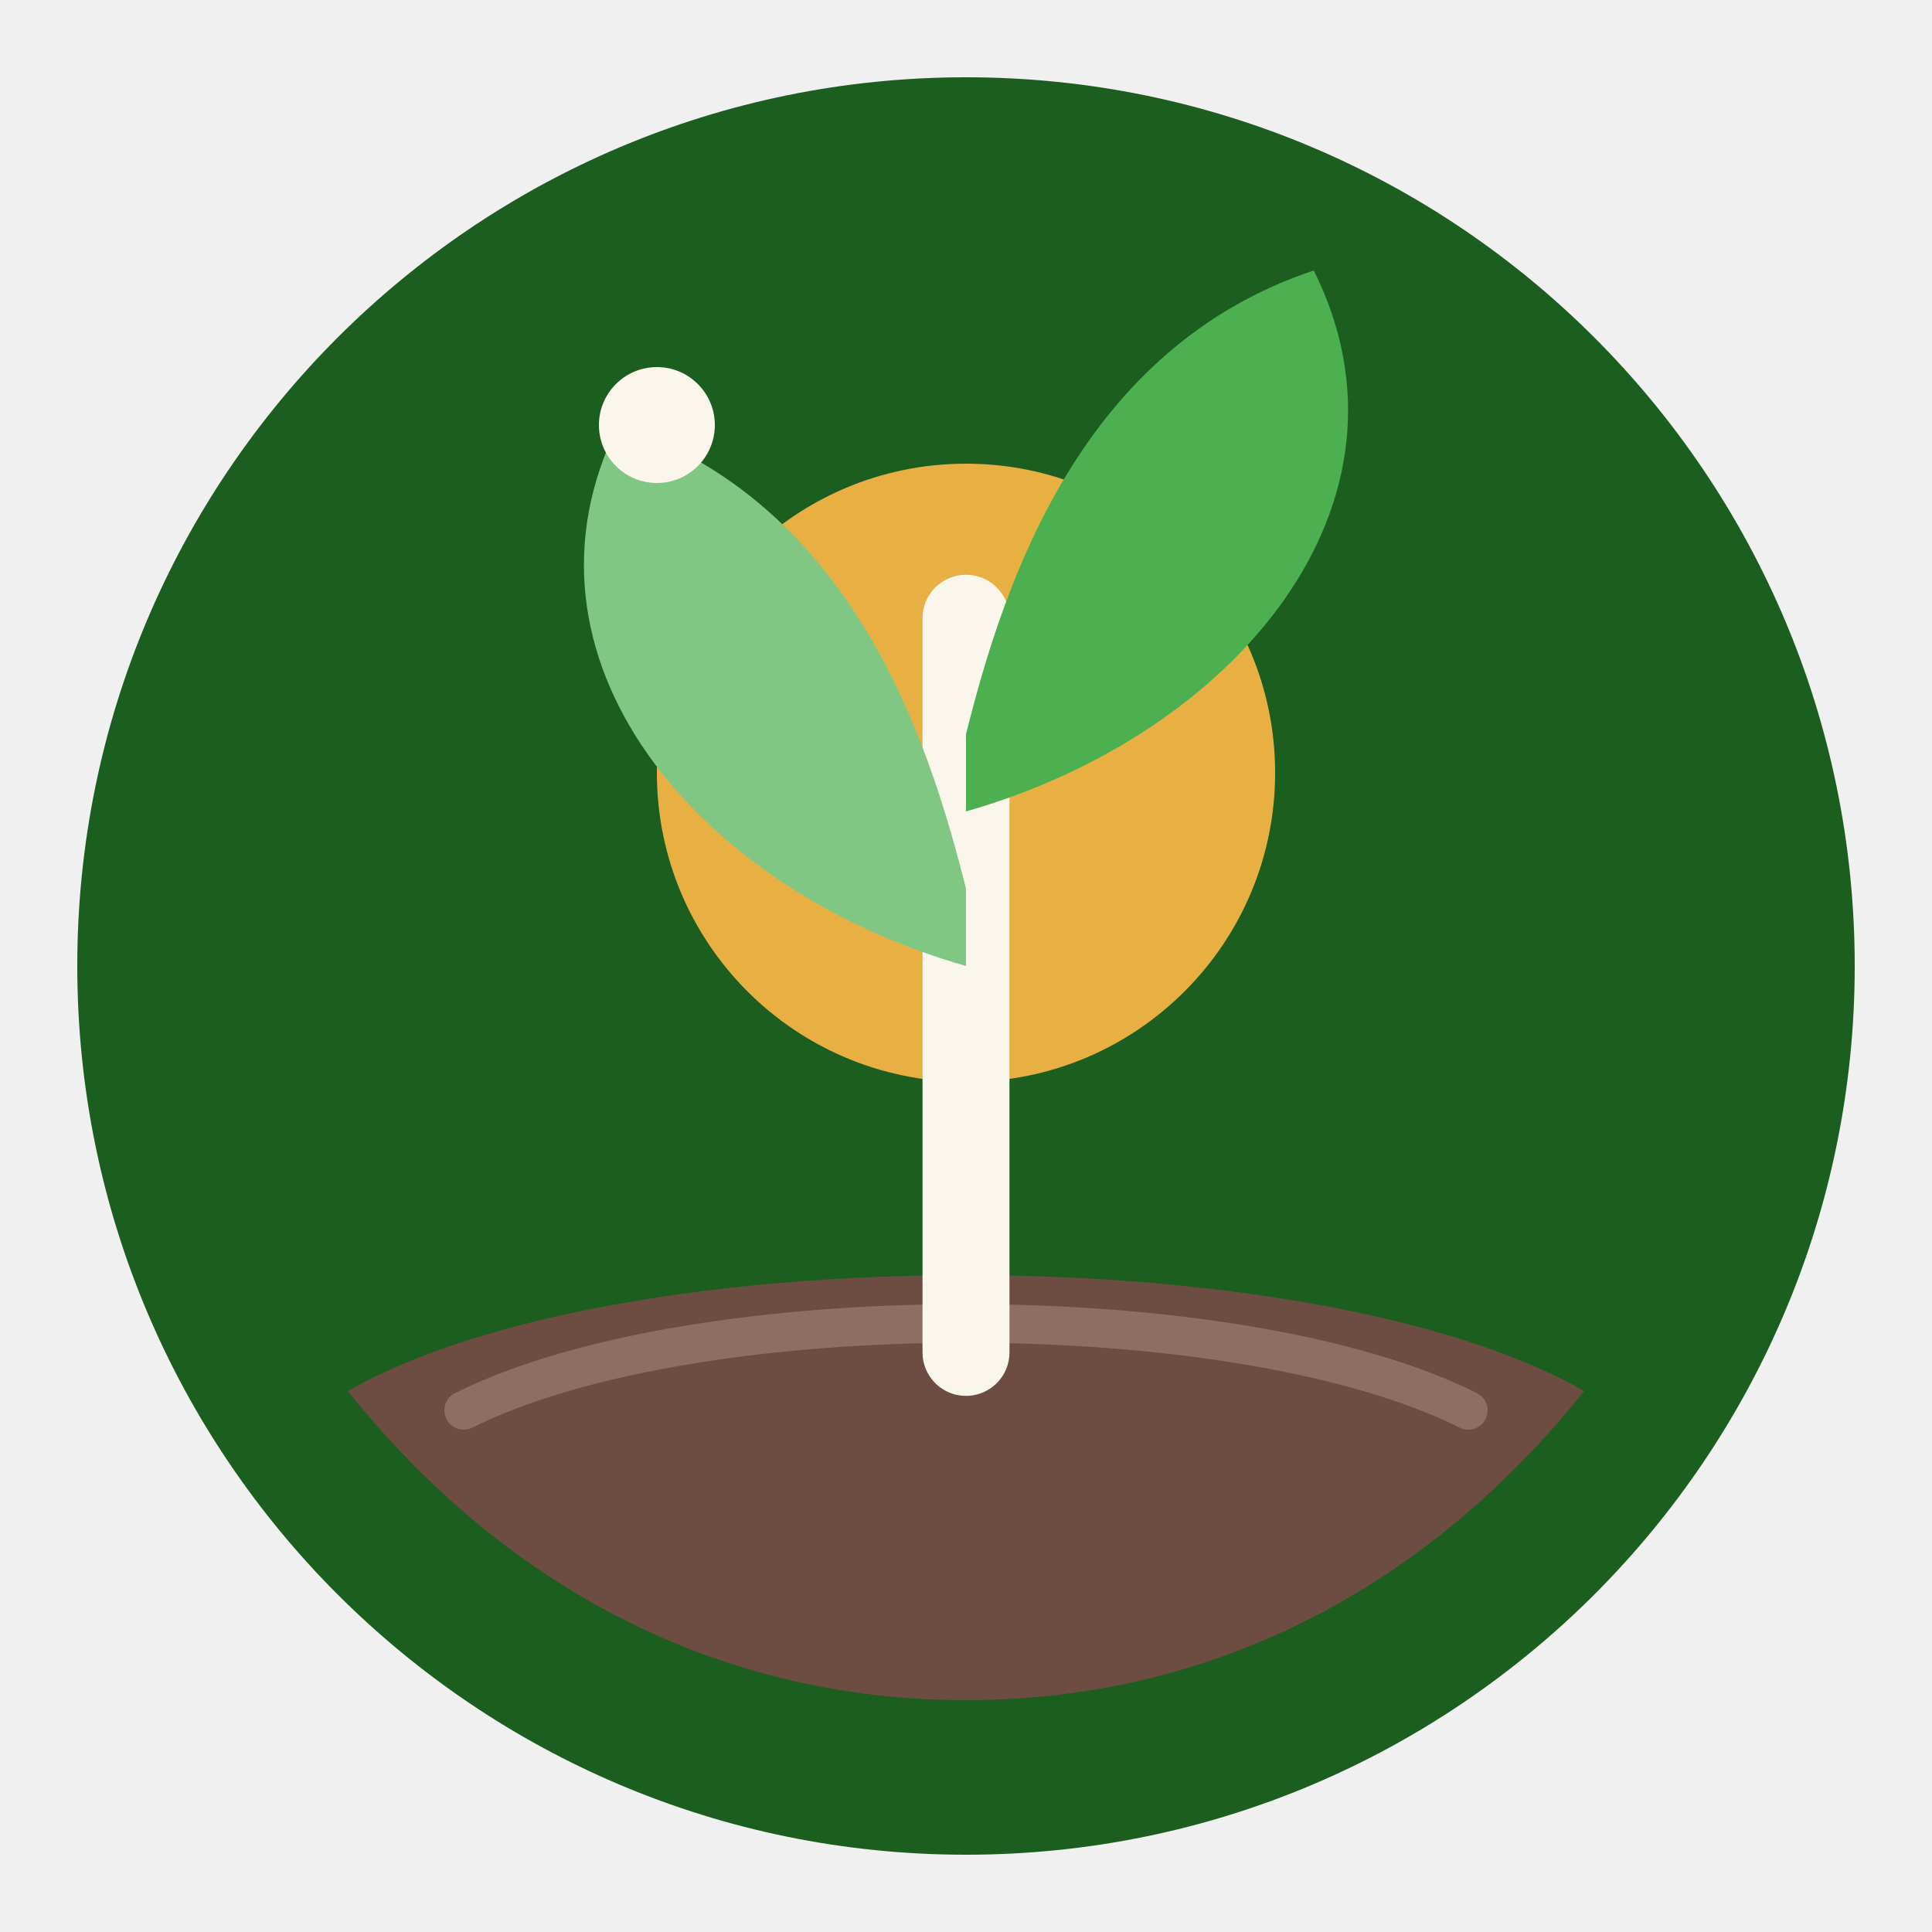
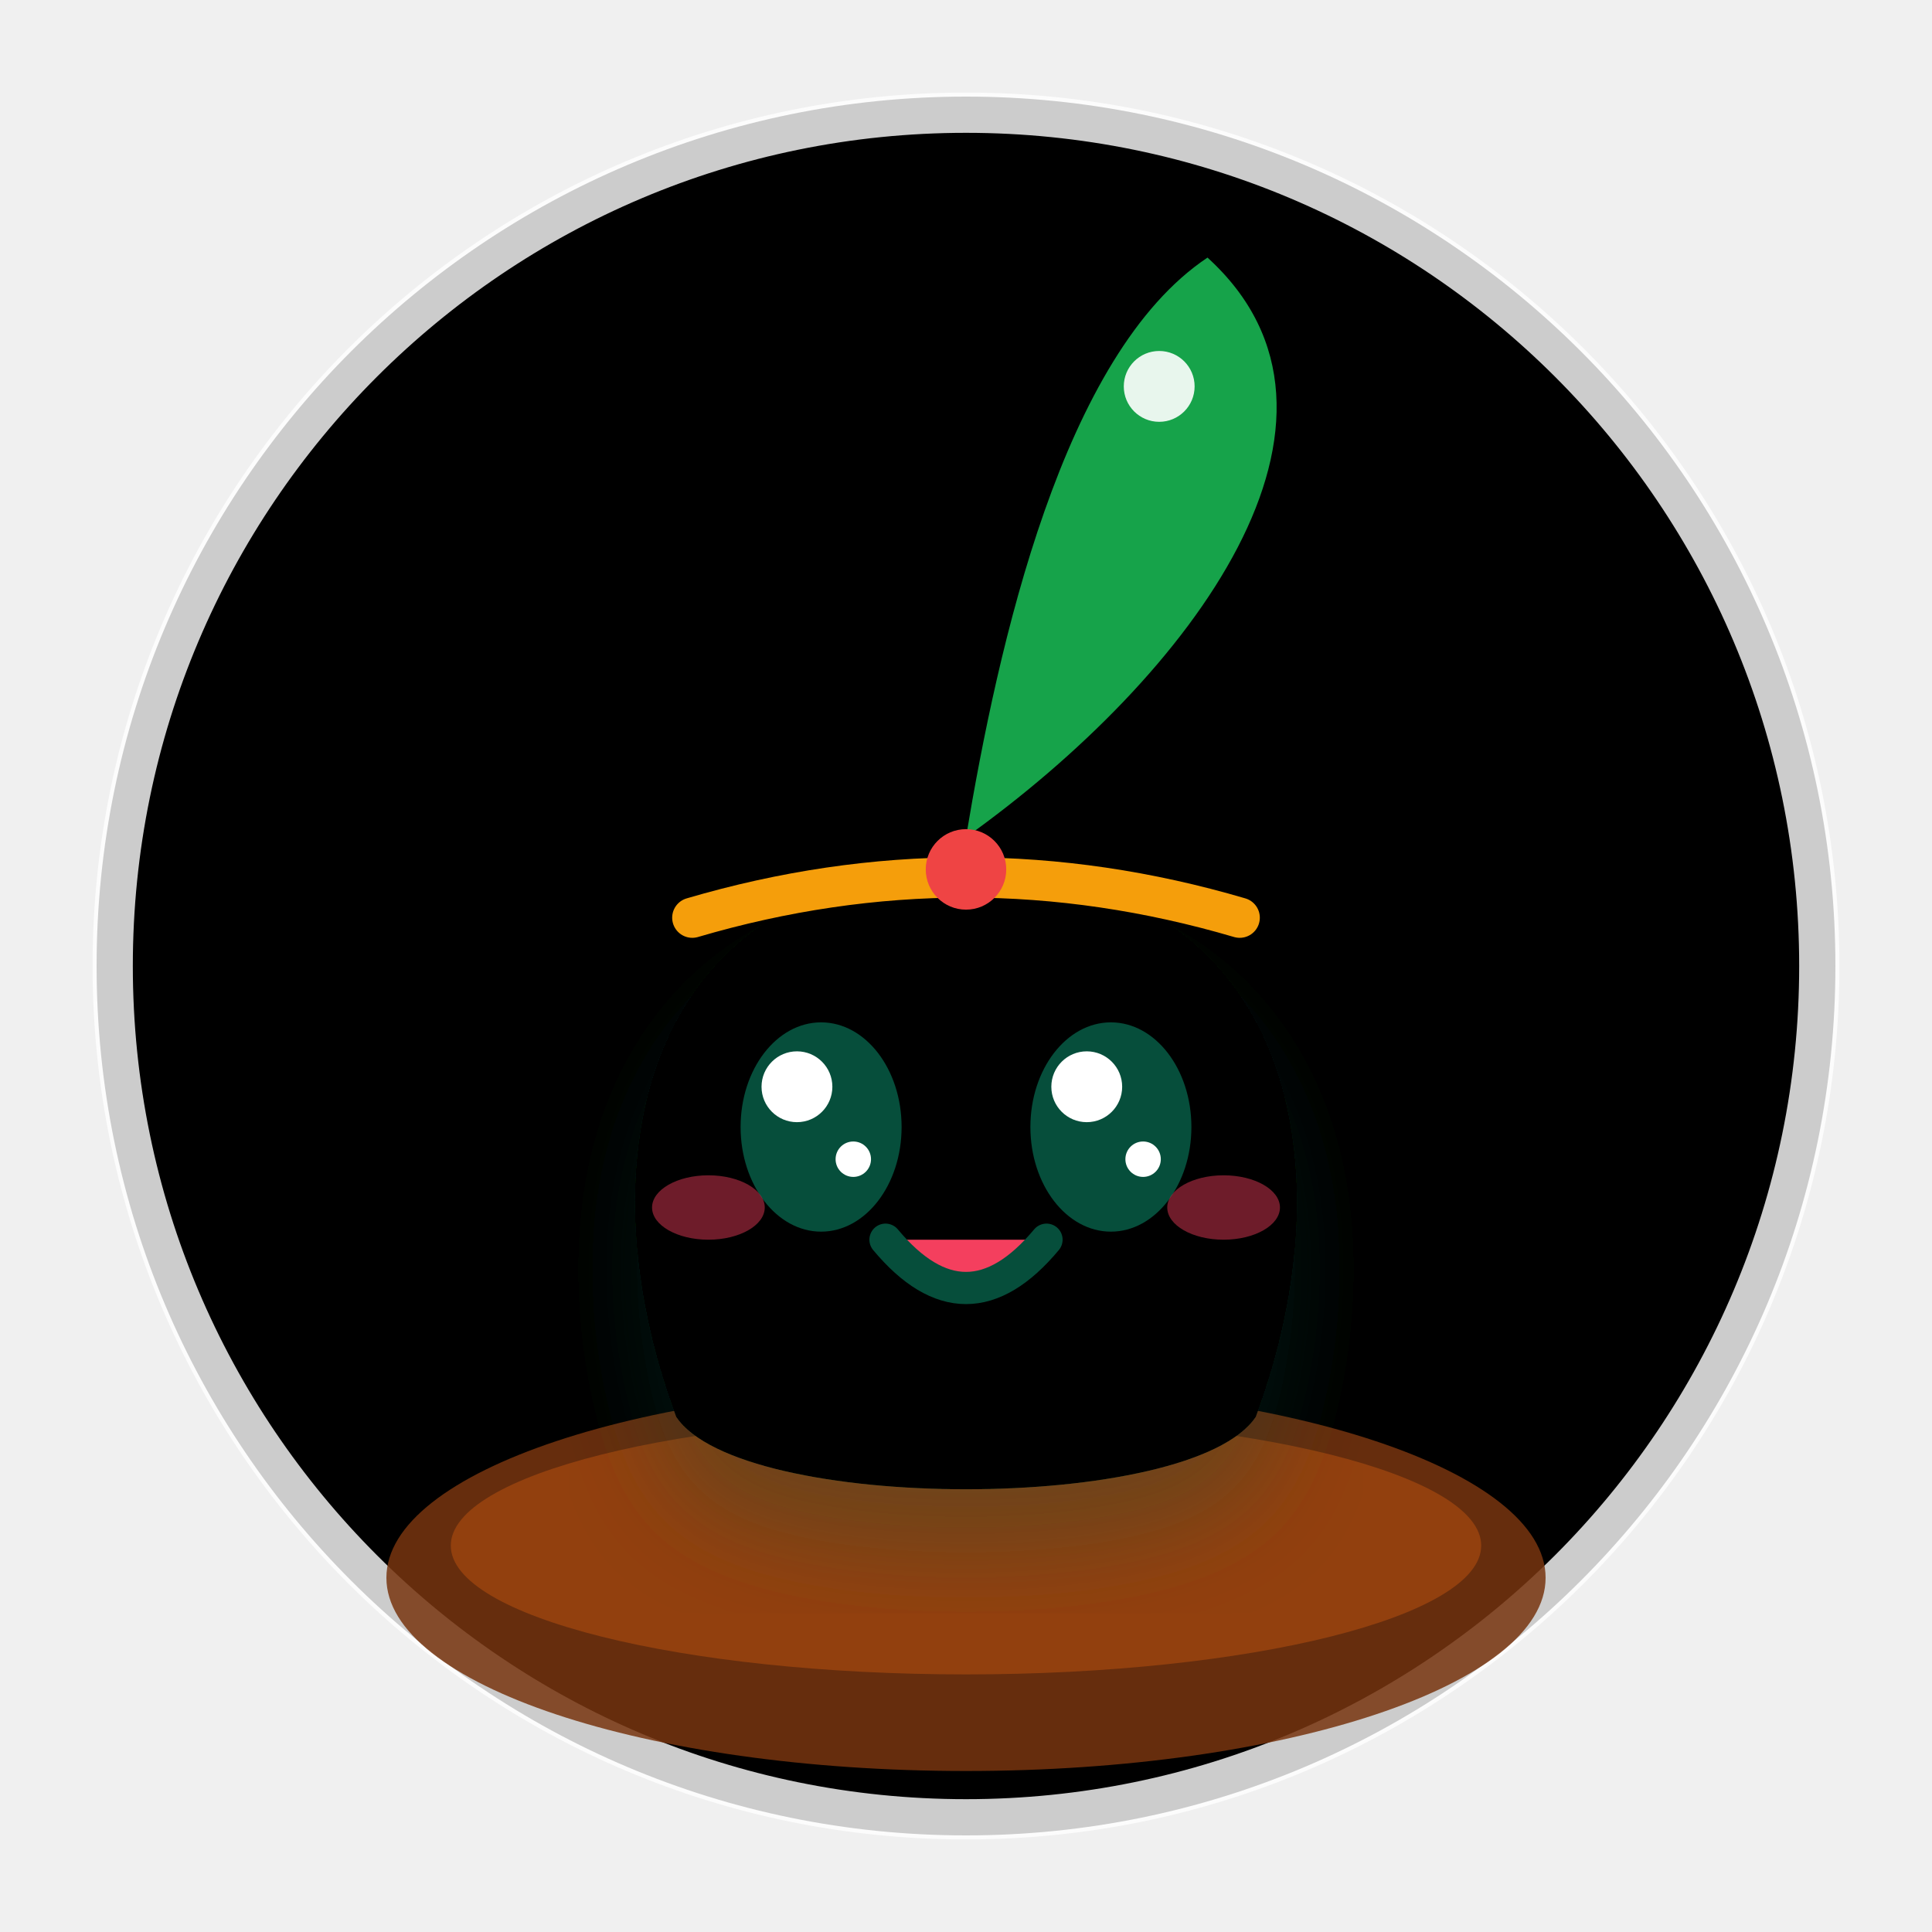
- <svg xmlns="http://www.w3.org/2000/svg" viewBox="0 0 100 100" fill="none">
-   <circle cx="50" cy="50" r="46" fill="#1B5E20" />
-   <path d="M18 72 C32 64, 68 64, 82 72 C74 82, 63 88, 50 88 C37 88, 26 82, 18 72 Z" fill="#6D4C41" />
-   <path d="M24 73 C36 67, 64 67, 76 73" stroke="#8D6E63" stroke-width="2" stroke-linecap="round" />
-   <circle cx="50" cy="40" r="16" fill="#F2B544" opacity="0.95" />
-   <path d="M50 70 Q50 48 50 32" stroke="#FAF6EC" stroke-width="4.5" stroke-linecap="round" />
-   <path d="M50 50 C36 46, 26 34, 32 22 C44 26, 48 38, 50 46" fill="#81C784" />
-   <path d="M50 42 C64 38, 74 26, 68 14 C56 18, 52 30, 50 38" fill="#4CAF50" />
-   <circle cx="34" cy="22" r="3" fill="#FAF6EC" />
+ <svg xmlns="http://www.w3.org/2000/svg" viewBox="0 0 120 120" fill="none">
+   <defs>
+     <radialGradient id="sunGlow" cx="60" cy="50" r="50" gradientUnits="userSpaceOnUse">
+       <stop offset="0%" stopColor="#FFF3D6" />
+       <stop offset="60%" stopColor="#FDE68A" />
+       <stop offset="100%" stopColor="#F59E0B" />
+     </radialGradient>
+     <linearGradient id="bodyGrad" x1="60" y1="45" x2="60" y2="95" gradientUnits="userSpaceOnUse">
+       <stop offset="0%" stopColor="#A7F3D0" />
+       <stop offset="50%" stopColor="#34D399" />
+       <stop offset="100%" stopColor="#059669" />
+     </linearGradient>
+     <linearGradient id="leafGrad" x1="60" y1="10" x2="60" y2="45" gradientUnits="userSpaceOnUse">
+       <stop offset="0%" stopColor="#86EFAC" />
+       <stop offset="100%" stopColor="#22C55E" />
+     </linearGradient>
+     <filter id="cuteShadow" x="-10%" y="-10%" width="120%" height="130%">
+       <feDropShadow dx="0" dy="4" stdDeviation="3" flood-color="#064E3B" flood-opacity="0.25" />
+     </filter>
+   </defs>
+   <circle cx="60" cy="60" r="54" fill="url(#sunGlow)" />
+   <circle cx="60" cy="60" r="53" stroke="#FFFFFF" stroke-width="2.5" opacity="0.8" />
+   <ellipse cx="60" cy="98" rx="36" ry="12" fill="#78350F" opacity="0.85" />
+   <ellipse cx="60" cy="96" rx="32" ry="8" fill="#92400E" />
+   <path d="M42 88 C36 72 40 54 60 54 C80 54 84 72 78 88 C74 94 46 94 42 88 Z" fill="url(#bodyGrad)" filter="url(#cuteShadow)" />
+   <ellipse cx="51" cy="70" rx="5" ry="6.5" fill="#064E3B" />
+   <circle cx="49.5" cy="67.5" r="2.2" fill="#FFFFFF" />
+   <circle cx="53" cy="72" r="1.1" fill="#FFFFFF" />
+   <ellipse cx="69" cy="70" rx="5" ry="6.5" fill="#064E3B" />
+   <circle cx="67.5" cy="67.5" r="2.2" fill="#FFFFFF" />
+   <circle cx="71" cy="72" r="1.1" fill="#FFFFFF" />
+   <path d="M55 77 Q60 83 65 77" stroke="#064E3B" stroke-width="2" stroke-linecap="round" fill="#F43F5E" />
+   <ellipse cx="44" cy="75" rx="3.5" ry="2" fill="#F43F5E" opacity="0.45" />
+   <ellipse cx="76" cy="75" rx="3.5" ry="2" fill="#F43F5E" opacity="0.45" />
+   <path d="M60 54 C46 44 42 24 55 18 C64 24 64 42 60 54 Z" fill="url(#leafGrad)" />
+   <path d="M60 52 C74 42 86 26 75 16 C66 22 62 40 60 52 Z" fill="#16A34A" />
+   <circle cx="72" cy="24" r="2.2" fill="#FFFFFF" opacity="0.9" />
+   <path d="M43 57 Q60 52 77 57" stroke="#F59E0B" stroke-width="2.5" stroke-linecap="round" />
+   <circle cx="60" cy="54" r="2.5" fill="#EF4444" />
</svg>
